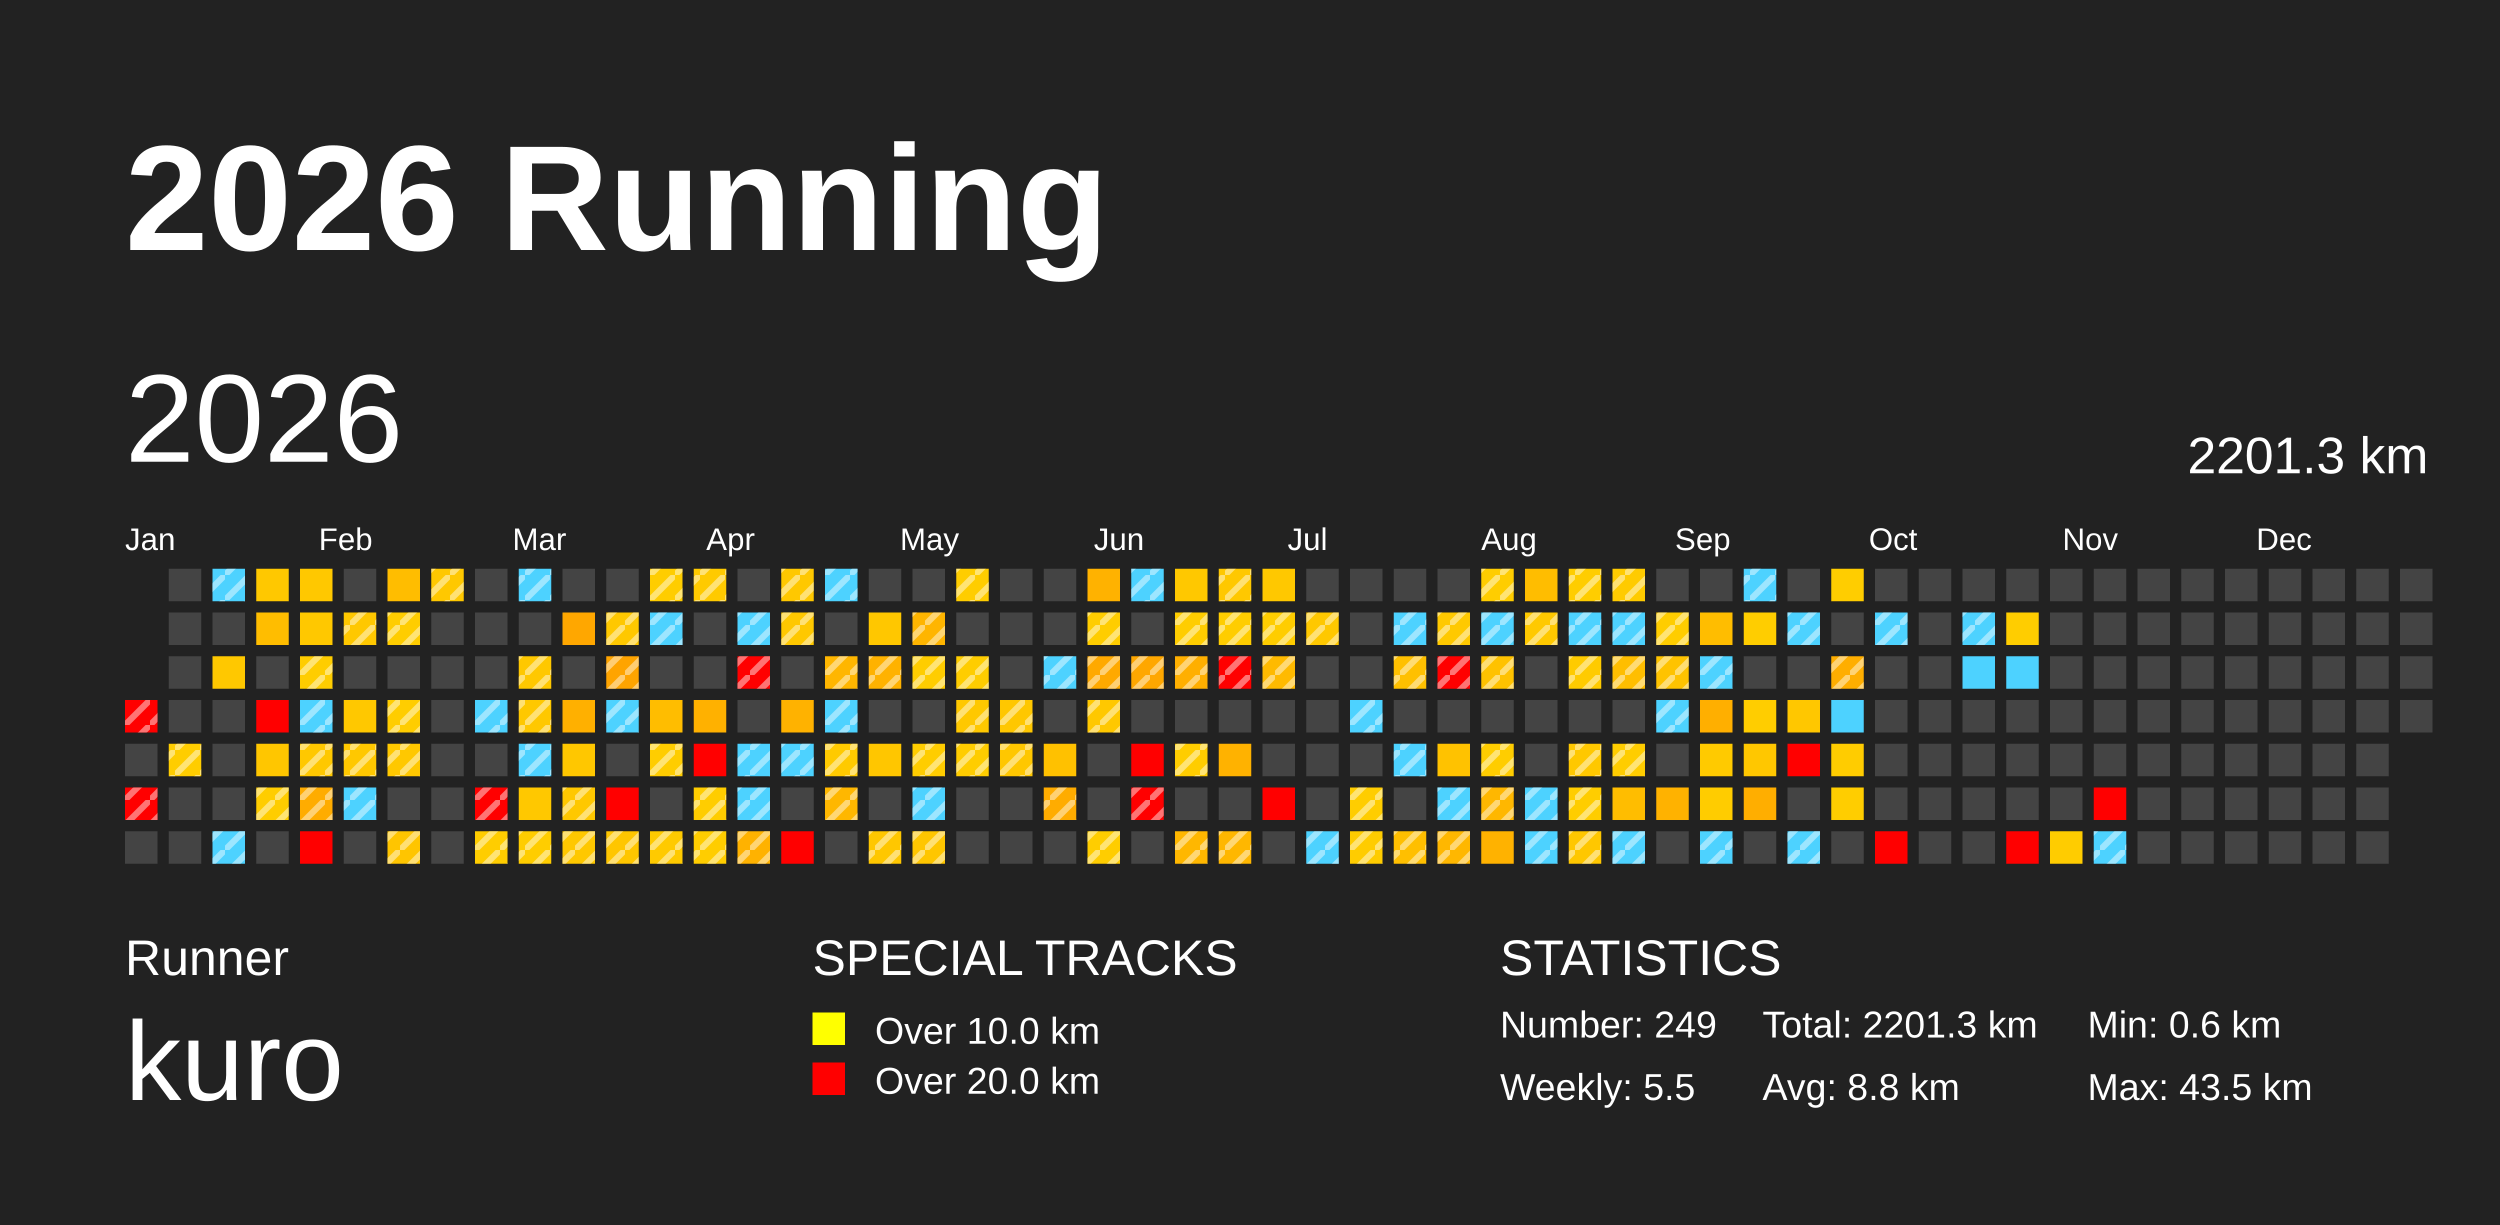
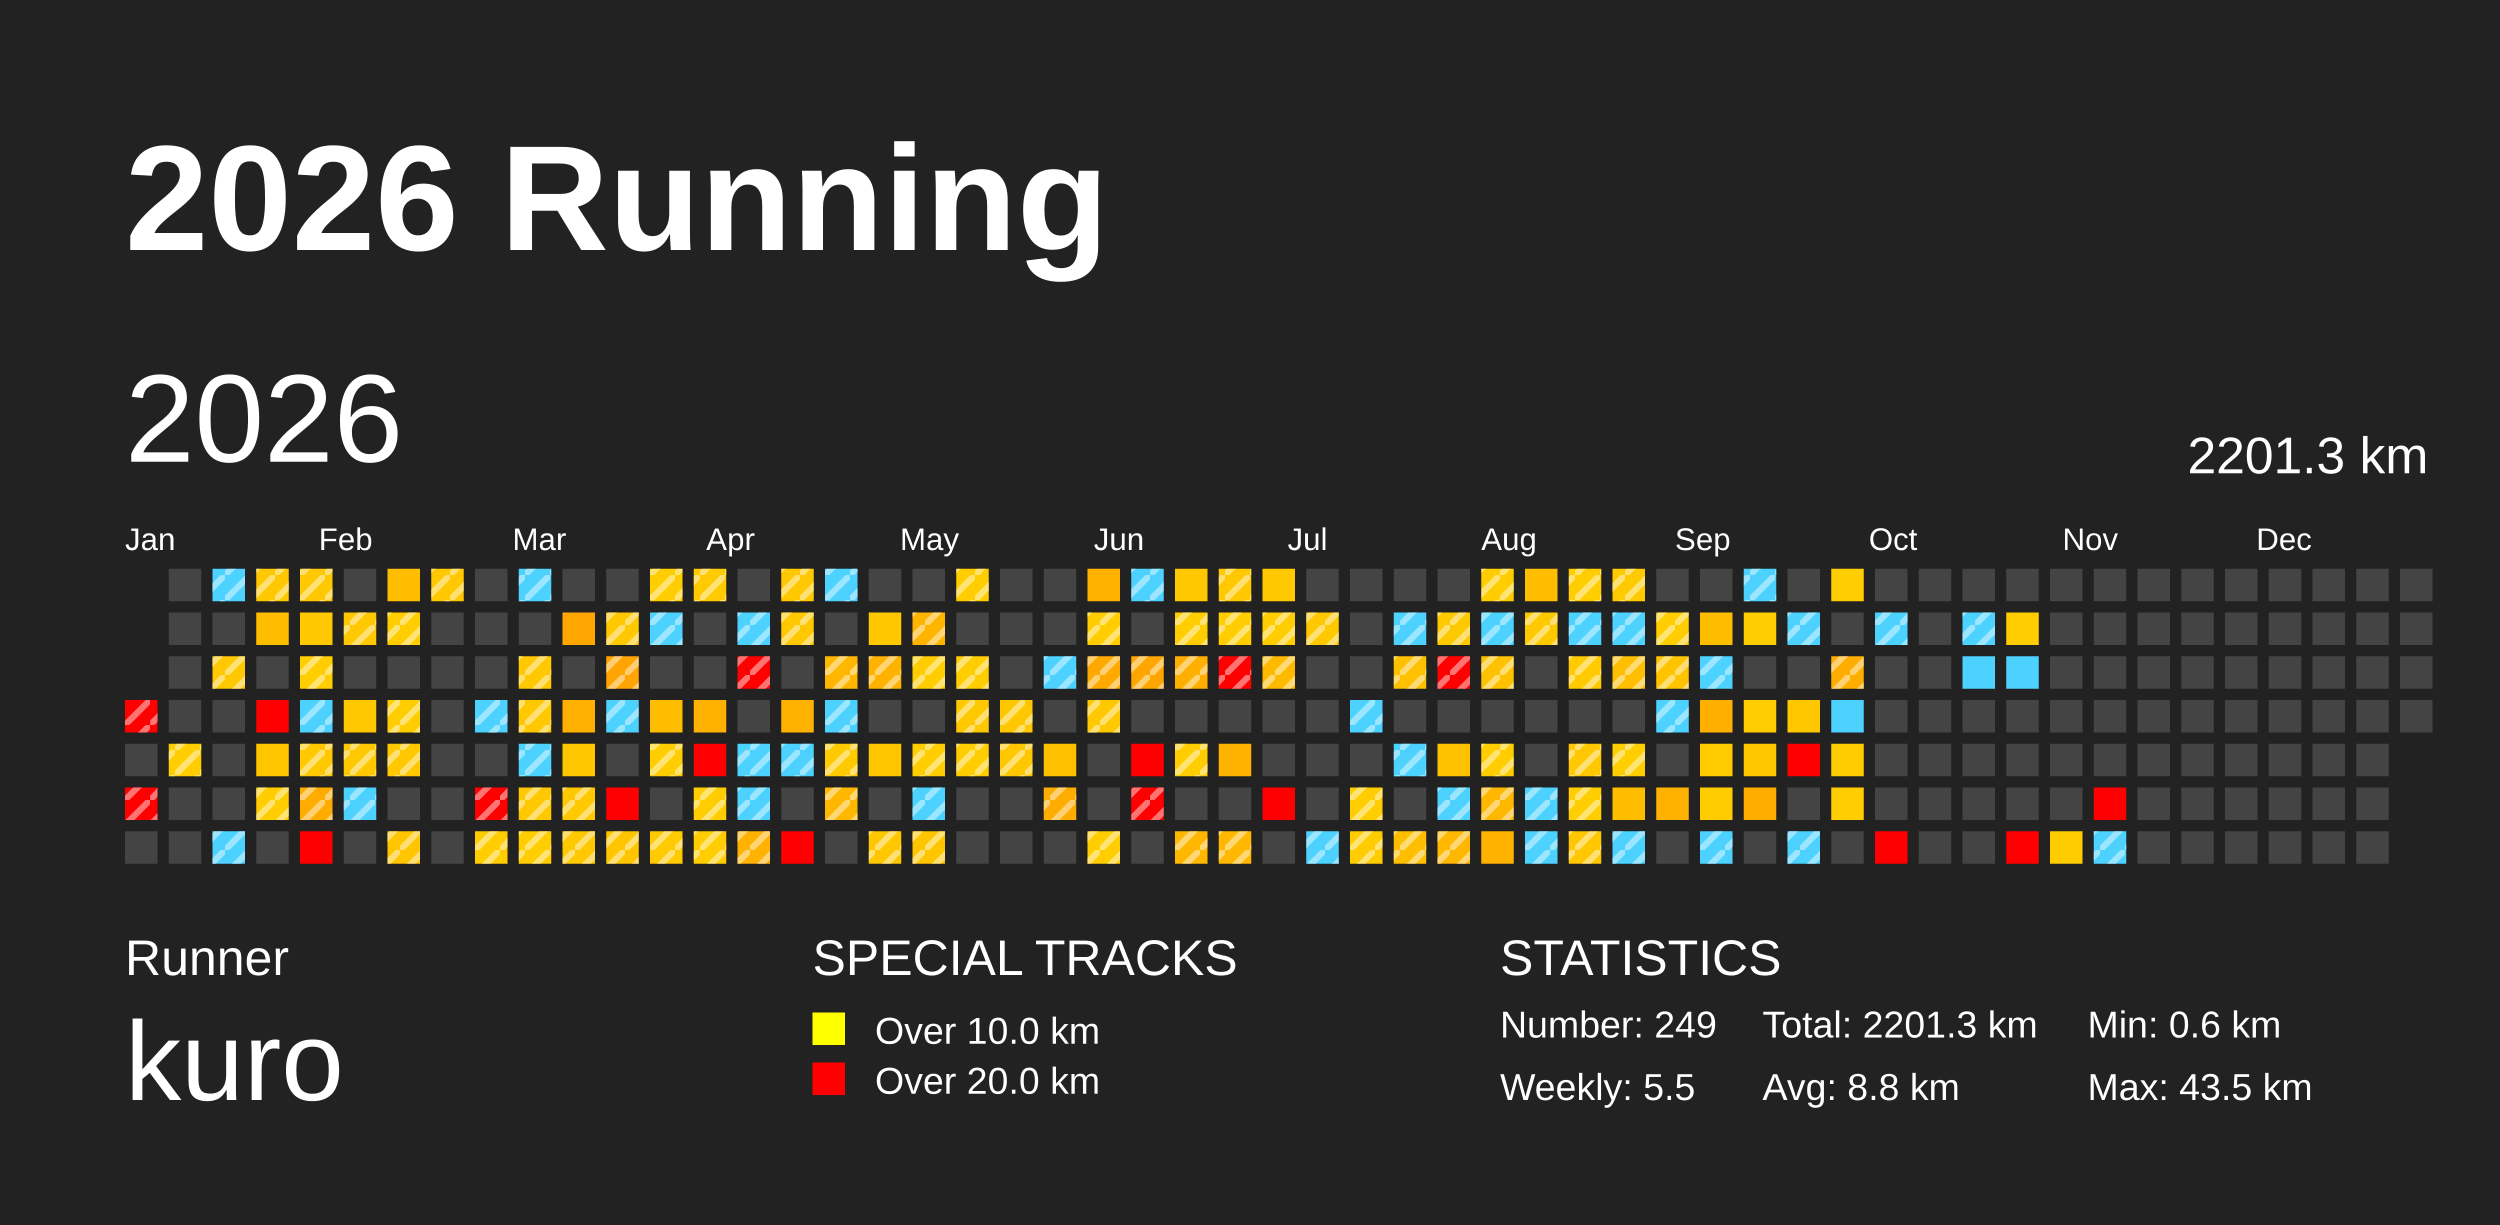
<svg xmlns="http://www.w3.org/2000/svg" baseProfile="full" height="98mm" version="1.1" viewBox="0,0,200,98" width="200mm">
  <defs>
    <pattern height="2" id="indoor-stripe" patternUnits="userSpaceOnUse" width="2">
      <line stroke="white" stroke-opacity="0.45" stroke-width="0.5" x1="0" x2="2" y1="2" y2="0" />
    </pattern>
  </defs>
  <rect fill="#222222" height="98" width="200" x="0" y="0" />
  <text fill="#FFFFFF" style="font-size:12px; font-family:Arial; font-weight:bold;" x="10" y="20">2026 Running</text>
  <text fill="#FFFFFF" style="font-size:4px; font-family:Arial" x="10" y="78">Runner</text>
  <text fill="#FFFFFF" style="font-size:9px; font-family:Arial" x="10" y="88">kuro</text>
  <text fill="#FFFFFF" style="font-size:4px; font-family:Arial" x="65" y="78">SPECIAL TRACKS</text>
  <rect fill="yellow" height="2.6" width="2.6" x="65" y="81" />
  <text fill="#FFFFFF" style="font-size:3px; font-family:Arial" x="70" y="83.5">Over 10.0 km</text>
  <rect fill="red" height="2.6" width="2.6" x="65" y="85" />
  <text fill="#FFFFFF" style="font-size:3px; font-family:Arial" x="70" y="87.5">Over 20.0 km</text>
  <text fill="#FFFFFF" style="font-size:4px; font-family:Arial" x="120" y="78">STATISTICS</text>
  <text fill="#FFFFFF" style="font-size:3px; font-family:Arial" x="120" y="83">Number: 249</text>
  <text fill="#FFFFFF" style="font-size:3px; font-family:Arial" x="120" y="88">Weekly: 5.5</text>
  <text fill="#FFFFFF" style="font-size:3px; font-family:Arial" x="141" y="83">Total: 2201.3 km</text>
  <text fill="#FFFFFF" style="font-size:3px; font-family:Arial" x="141" y="88">Avg: 8.8 km</text>
  <text fill="#FFFFFF" style="font-size:3px; font-family:Arial" x="167" y="83">Min: 0.6 km</text>
  <text fill="#FFFFFF" style="font-size:3px; font-family:Arial" x="167" y="88">Max: 43.5 km</text>
  <text dominant-baseline="hanging" fill="#FFFFFF" style="font-size:10.0px; font-family:Arial;" x="10" y="30">2026</text>
  <text dominant-baseline="hanging" fill="#FFFFFF" style="font-size:4.125px; font-family:Arial;" x="175" y="35">2201.3 km</text>
  <text fill="#FFFFFF" style="font-size:2.5px; font-family:Arial" x="10.0" y="44">Jan</text>
  <text fill="#FFFFFF" style="font-size:2.5px; font-family:Arial" x="25.5" y="44">Feb</text>
  <text fill="#FFFFFF" style="font-size:2.5px; font-family:Arial" x="41.0" y="44">Mar</text>
  <text fill="#FFFFFF" style="font-size:2.5px; font-family:Arial" x="56.5" y="44">Apr</text>
  <text fill="#FFFFFF" style="font-size:2.5px; font-family:Arial" x="72.0" y="44">May</text>
  <text fill="#FFFFFF" style="font-size:2.5px; font-family:Arial" x="87.5" y="44">Jun</text>
  <text fill="#FFFFFF" style="font-size:2.5px; font-family:Arial" x="103.0" y="44">Jul</text>
  <text fill="#FFFFFF" style="font-size:2.5px; font-family:Arial" x="118.5" y="44">Aug</text>
  <text fill="#FFFFFF" style="font-size:2.5px; font-family:Arial" x="134.0" y="44">Sep</text>
  <text fill="#FFFFFF" style="font-size:2.5px; font-family:Arial" x="149.5" y="44">Oct</text>
  <text fill="#FFFFFF" style="font-size:2.5px; font-family:Arial" x="165.0" y="44">Nov</text>
  <text fill="#FFFFFF" style="font-size:2.5px; font-family:Arial" x="180.5" y="44">Dec</text>
  <rect fill="red" height="2.6" width="2.6" x="10.0" y="56.0" />
  <rect fill="url(#indoor-stripe)" height="2.6" style="pointer-events: none;" width="2.6" x="10.0" y="56.0" />
  <rect fill="#444444" height="2.6" width="2.6" x="10.0" y="59.5" />
  <rect fill="red" height="2.6" width="2.6" x="10.0" y="63.0" />
  <rect fill="url(#indoor-stripe)" height="2.6" style="pointer-events: none;" width="2.6" x="10.0" y="63.0" />
  <rect fill="#444444" height="2.6" width="2.6" x="10.0" y="66.5" />
  <rect fill="#444444" height="2.6" width="2.6" x="13.5" y="45.5" />
  <rect fill="#444444" height="2.6" width="2.6" x="13.5" y="49.0" />
  <rect fill="#444444" height="2.6" width="2.6" x="13.5" y="52.5" />
  <rect fill="#444444" height="2.6" width="2.6" x="13.5" y="56.0" />
  <rect fill="#ffcd00" height="2.6" width="2.6" x="13.5" y="59.5" />
  <rect fill="url(#indoor-stripe)" height="2.6" style="pointer-events: none;" width="2.6" x="13.5" y="59.5" />
  <rect fill="#444444" height="2.6" width="2.6" x="13.5" y="63.0" />
  <rect fill="#444444" height="2.6" width="2.6" x="13.5" y="66.5" />
  <rect fill="#4dd2ff" height="2.6" width="2.6" x="17.0" y="45.5" />
  <rect fill="url(#indoor-stripe)" height="2.6" style="pointer-events: none;" width="2.6" x="17.0" y="45.5" />
  <rect fill="#444444" height="2.6" width="2.6" x="17.0" y="49.0" />
  <rect fill="#ffc800" height="2.6" width="2.6" x="17.0" y="52.5" />
+   <rect fill="url(#indoor-stripe)" height="2.6" style="pointer-events: none;" width="2.6" x="17.0" y="52.5" />
  <rect fill="#444444" height="2.6" width="2.6" x="17.0" y="56.0" />
  <rect fill="#444444" height="2.6" width="2.6" x="17.0" y="59.5" />
  <rect fill="#444444" height="2.6" width="2.6" x="17.0" y="63.0" />
  <rect fill="#4dd2ff" height="2.6" width="2.6" x="17.0" y="66.5" />
  <rect fill="url(#indoor-stripe)" height="2.6" style="pointer-events: none;" width="2.6" x="17.0" y="66.5" />
  <rect fill="#ffc800" height="2.6" width="2.6" x="20.5" y="45.5" />
+   <rect fill="url(#indoor-stripe)" height="2.6" style="pointer-events: none;" width="2.6" x="20.5" y="45.5" />
  <rect fill="#ffbd00" height="2.6" width="2.6" x="20.5" y="49.0" />
  <rect fill="#444444" height="2.6" width="2.6" x="20.5" y="52.5" />
  <rect fill="red" height="2.6" width="2.6" x="20.5" y="56.0" />
  <rect fill="#ffc600" height="2.6" width="2.6" x="20.5" y="59.5" />
  <rect fill="#ffcd00" height="2.6" width="2.6" x="20.5" y="63.0" />
  <rect fill="url(#indoor-stripe)" height="2.6" style="pointer-events: none;" width="2.6" x="20.5" y="63.0" />
  <rect fill="#444444" height="2.6" width="2.6" x="20.5" y="66.5" />
  <rect fill="#ffc800" height="2.6" width="2.6" x="24.0" y="45.5" />
+   <rect fill="url(#indoor-stripe)" height="2.6" style="pointer-events: none;" width="2.6" x="24.0" y="45.5" />
  <rect fill="#ffc800" height="2.6" width="2.6" x="24.0" y="49.0" />
  <rect fill="#ffcd00" height="2.6" width="2.6" x="24.0" y="52.5" />
  <rect fill="url(#indoor-stripe)" height="2.6" style="pointer-events: none;" width="2.6" x="24.0" y="52.5" />
  <rect fill="#4dd2ff" height="2.6" width="2.6" x="24.0" y="56.0" />
  <rect fill="url(#indoor-stripe)" height="2.6" style="pointer-events: none;" width="2.6" x="24.0" y="56.0" />
  <rect fill="#ffc800" height="2.6" width="2.6" x="24.0" y="59.5" />
  <rect fill="url(#indoor-stripe)" height="2.6" style="pointer-events: none;" width="2.6" x="24.0" y="59.5" />
  <rect fill="#ffac00" height="2.6" width="2.6" x="24.0" y="63.0" />
  <rect fill="url(#indoor-stripe)" height="2.6" style="pointer-events: none;" width="2.6" x="24.0" y="63.0" />
  <rect fill="red" height="2.6" width="2.6" x="24.0" y="66.5" />
  <rect fill="#444444" height="2.6" width="2.6" x="27.5" y="45.5" />
  <rect fill="#ffc800" height="2.6" width="2.6" x="27.5" y="49.0" />
  <rect fill="url(#indoor-stripe)" height="2.6" style="pointer-events: none;" width="2.6" x="27.5" y="49.0" />
  <rect fill="#444444" height="2.6" width="2.6" x="27.5" y="52.5" />
  <rect fill="#ffc800" height="2.6" width="2.6" x="27.5" y="56.0" />
  <rect fill="#ffc800" height="2.6" width="2.6" x="27.5" y="59.5" />
  <rect fill="url(#indoor-stripe)" height="2.6" style="pointer-events: none;" width="2.6" x="27.5" y="59.5" />
  <rect fill="#4dd2ff" height="2.6" width="2.6" x="27.5" y="63.0" />
  <rect fill="url(#indoor-stripe)" height="2.6" style="pointer-events: none;" width="2.6" x="27.5" y="63.0" />
  <rect fill="#444444" height="2.6" width="2.6" x="27.5" y="66.5" />
  <rect fill="#ffbd00" height="2.6" width="2.6" x="31.0" y="45.5" />
  <rect fill="#ffcd00" height="2.6" width="2.6" x="31.0" y="49.0" />
  <rect fill="url(#indoor-stripe)" height="2.6" style="pointer-events: none;" width="2.6" x="31.0" y="49.0" />
  <rect fill="#444444" height="2.6" width="2.6" x="31.0" y="52.5" />
  <rect fill="#ffcd00" height="2.6" width="2.6" x="31.0" y="56.0" />
  <rect fill="url(#indoor-stripe)" height="2.6" style="pointer-events: none;" width="2.6" x="31.0" y="56.0" />
  <rect fill="#ffc800" height="2.6" width="2.6" x="31.0" y="59.5" />
  <rect fill="url(#indoor-stripe)" height="2.6" style="pointer-events: none;" width="2.6" x="31.0" y="59.5" />
  <rect fill="#444444" height="2.6" width="2.6" x="31.0" y="63.0" />
  <rect fill="#ffc500" height="2.6" width="2.6" x="31.0" y="66.5" />
  <rect fill="url(#indoor-stripe)" height="2.6" style="pointer-events: none;" width="2.6" x="31.0" y="66.5" />
  <rect fill="#ffc800" height="2.6" width="2.6" x="34.5" y="45.5" />
  <rect fill="url(#indoor-stripe)" height="2.6" style="pointer-events: none;" width="2.6" x="34.5" y="45.5" />
  <rect fill="#444444" height="2.6" width="2.6" x="34.5" y="49.0" />
  <rect fill="#444444" height="2.6" width="2.6" x="34.5" y="52.5" />
  <rect fill="#444444" height="2.6" width="2.6" x="34.5" y="56.0" />
  <rect fill="#444444" height="2.6" width="2.6" x="34.5" y="59.5" />
  <rect fill="#444444" height="2.6" width="2.6" x="34.5" y="63.0" />
  <rect fill="#444444" height="2.6" width="2.6" x="34.5" y="66.5" />
  <rect fill="#444444" height="2.6" width="2.6" x="38.0" y="45.5" />
  <rect fill="#444444" height="2.6" width="2.6" x="38.0" y="49.0" />
  <rect fill="#444444" height="2.6" width="2.6" x="38.0" y="52.5" />
  <rect fill="#4dd2ff" height="2.6" width="2.6" x="38.0" y="56.0" />
  <rect fill="url(#indoor-stripe)" height="2.6" style="pointer-events: none;" width="2.6" x="38.0" y="56.0" />
  <rect fill="#444444" height="2.6" width="2.6" x="38.0" y="59.5" />
  <rect fill="red" height="2.6" width="2.6" x="38.0" y="63.0" />
  <rect fill="url(#indoor-stripe)" height="2.6" style="pointer-events: none;" width="2.6" x="38.0" y="63.0" />
  <rect fill="#ffcd00" height="2.6" width="2.6" x="38.0" y="66.5" />
  <rect fill="url(#indoor-stripe)" height="2.6" style="pointer-events: none;" width="2.6" x="38.0" y="66.5" />
  <rect fill="#4dd2ff" height="2.6" width="2.6" x="41.5" y="45.5" />
  <rect fill="url(#indoor-stripe)" height="2.6" style="pointer-events: none;" width="2.6" x="41.5" y="45.5" />
  <rect fill="#444444" height="2.6" width="2.6" x="41.5" y="49.0" />
  <rect fill="#ffc800" height="2.6" width="2.6" x="41.5" y="52.5" />
  <rect fill="url(#indoor-stripe)" height="2.6" style="pointer-events: none;" width="2.6" x="41.5" y="52.5" />
  <rect fill="#ffc800" height="2.6" width="2.6" x="41.5" y="56.0" />
  <rect fill="url(#indoor-stripe)" height="2.6" style="pointer-events: none;" width="2.6" x="41.5" y="56.0" />
  <rect fill="#4dd2ff" height="2.6" width="2.6" x="41.5" y="59.5" />
  <rect fill="url(#indoor-stripe)" height="2.6" style="pointer-events: none;" width="2.6" x="41.5" y="59.5" />
  <rect fill="#ffc800" height="2.6" width="2.6" x="41.5" y="63.0" />
+   <rect fill="url(#indoor-stripe)" height="2.6" style="pointer-events: none;" width="2.6" x="41.5" y="63.0" />
  <rect fill="#ffcd00" height="2.6" width="2.6" x="41.5" y="66.5" />
  <rect fill="url(#indoor-stripe)" height="2.6" style="pointer-events: none;" width="2.6" x="41.5" y="66.5" />
  <rect fill="#444444" height="2.6" width="2.6" x="45.0" y="45.5" />
  <rect fill="#ffa700" height="2.6" width="2.6" x="45.0" y="49.0" />
  <rect fill="#444444" height="2.6" width="2.6" x="45.0" y="52.5" />
  <rect fill="#ffb000" height="2.6" width="2.6" x="45.0" y="56.0" />
  <rect fill="#ffc700" height="2.6" width="2.6" x="45.0" y="59.5" />
  <rect fill="#ffc800" height="2.6" width="2.6" x="45.0" y="63.0" />
  <rect fill="url(#indoor-stripe)" height="2.6" style="pointer-events: none;" width="2.6" x="45.0" y="63.0" />
  <rect fill="#ffc800" height="2.6" width="2.6" x="45.0" y="66.5" />
  <rect fill="url(#indoor-stripe)" height="2.6" style="pointer-events: none;" width="2.6" x="45.0" y="66.5" />
  <rect fill="#444444" height="2.6" width="2.6" x="48.5" y="45.5" />
  <rect fill="#ffc800" height="2.6" width="2.6" x="48.5" y="49.0" />
  <rect fill="url(#indoor-stripe)" height="2.6" style="pointer-events: none;" width="2.6" x="48.5" y="49.0" />
  <rect fill="#ffa400" height="2.6" width="2.6" x="48.5" y="52.5" />
  <rect fill="url(#indoor-stripe)" height="2.6" style="pointer-events: none;" width="2.6" x="48.5" y="52.5" />
  <rect fill="#4dd2ff" height="2.6" width="2.6" x="48.5" y="56.0" />
  <rect fill="url(#indoor-stripe)" height="2.6" style="pointer-events: none;" width="2.6" x="48.5" y="56.0" />
  <rect fill="#444444" height="2.6" width="2.6" x="48.5" y="59.5" />
  <rect fill="red" height="2.6" width="2.6" x="48.5" y="63.0" />
  <rect fill="#ffc600" height="2.6" width="2.6" x="48.5" y="66.5" />
  <rect fill="url(#indoor-stripe)" height="2.6" style="pointer-events: none;" width="2.6" x="48.5" y="66.5" />
  <rect fill="#ffcd00" height="2.6" width="2.6" x="52.0" y="45.5" />
  <rect fill="url(#indoor-stripe)" height="2.6" style="pointer-events: none;" width="2.6" x="52.0" y="45.5" />
  <rect fill="#4dd2ff" height="2.6" width="2.6" x="52.0" y="49.0" />
  <rect fill="url(#indoor-stripe)" height="2.6" style="pointer-events: none;" width="2.6" x="52.0" y="49.0" />
  <rect fill="#444444" height="2.6" width="2.6" x="52.0" y="52.5" />
  <rect fill="#ffbd00" height="2.6" width="2.6" x="52.0" y="56.0" />
  <rect fill="#ffcd00" height="2.6" width="2.6" x="52.0" y="59.5" />
  <rect fill="url(#indoor-stripe)" height="2.6" style="pointer-events: none;" width="2.6" x="52.0" y="59.5" />
  <rect fill="#444444" height="2.6" width="2.6" x="52.0" y="63.0" />
  <rect fill="#ffca00" height="2.6" width="2.6" x="52.0" y="66.5" />
  <rect fill="url(#indoor-stripe)" height="2.6" style="pointer-events: none;" width="2.6" x="52.0" y="66.5" />
  <rect fill="#ffca00" height="2.6" width="2.6" x="55.5" y="45.5" />
  <rect fill="url(#indoor-stripe)" height="2.6" style="pointer-events: none;" width="2.6" x="55.5" y="45.5" />
  <rect fill="#444444" height="2.6" width="2.6" x="55.5" y="49.0" />
  <rect fill="#444444" height="2.6" width="2.6" x="55.5" y="52.5" />
  <rect fill="#ffb100" height="2.6" width="2.6" x="55.5" y="56.0" />
  <rect fill="red" height="2.6" width="2.6" x="55.5" y="59.5" />
  <rect fill="#ffcd00" height="2.6" width="2.6" x="55.5" y="63.0" />
  <rect fill="url(#indoor-stripe)" height="2.6" style="pointer-events: none;" width="2.6" x="55.5" y="63.0" />
  <rect fill="#ffcd00" height="2.6" width="2.6" x="55.5" y="66.5" />
  <rect fill="url(#indoor-stripe)" height="2.6" style="pointer-events: none;" width="2.6" x="55.5" y="66.5" />
  <rect fill="#444444" height="2.6" width="2.6" x="59.0" y="45.5" />
  <rect fill="#4dd2ff" height="2.6" width="2.6" x="59.0" y="49.0" />
  <rect fill="url(#indoor-stripe)" height="2.6" style="pointer-events: none;" width="2.6" x="59.0" y="49.0" />
  <rect fill="red" height="2.6" width="2.6" x="59.0" y="52.5" />
  <rect fill="url(#indoor-stripe)" height="2.6" style="pointer-events: none;" width="2.6" x="59.0" y="52.5" />
  <rect fill="#444444" height="2.6" width="2.6" x="59.0" y="56.0" />
  <rect fill="#4dd2ff" height="2.6" width="2.6" x="59.0" y="59.5" />
  <rect fill="url(#indoor-stripe)" height="2.6" style="pointer-events: none;" width="2.6" x="59.0" y="59.5" />
  <rect fill="#4dd2ff" height="2.6" width="2.6" x="59.0" y="63.0" />
  <rect fill="url(#indoor-stripe)" height="2.6" style="pointer-events: none;" width="2.6" x="59.0" y="63.0" />
  <rect fill="#ffb200" height="2.6" width="2.6" x="59.0" y="66.5" />
  <rect fill="url(#indoor-stripe)" height="2.6" style="pointer-events: none;" width="2.6" x="59.0" y="66.5" />
  <rect fill="#ffc800" height="2.6" width="2.6" x="62.5" y="45.5" />
  <rect fill="url(#indoor-stripe)" height="2.6" style="pointer-events: none;" width="2.6" x="62.5" y="45.5" />
  <rect fill="#ffc800" height="2.6" width="2.6" x="62.5" y="49.0" />
  <rect fill="url(#indoor-stripe)" height="2.6" style="pointer-events: none;" width="2.6" x="62.5" y="49.0" />
  <rect fill="#444444" height="2.6" width="2.6" x="62.5" y="52.5" />
  <rect fill="#ffb200" height="2.6" width="2.6" x="62.5" y="56.0" />
  <rect fill="#4dd2ff" height="2.6" width="2.6" x="62.5" y="59.5" />
  <rect fill="url(#indoor-stripe)" height="2.6" style="pointer-events: none;" width="2.6" x="62.5" y="59.5" />
  <rect fill="#444444" height="2.6" width="2.6" x="62.5" y="63.0" />
  <rect fill="red" height="2.6" width="2.6" x="62.5" y="66.5" />
  <rect fill="#4dd2ff" height="2.6" width="2.6" x="66.0" y="45.5" />
  <rect fill="url(#indoor-stripe)" height="2.6" style="pointer-events: none;" width="2.6" x="66.0" y="45.5" />
  <rect fill="#444444" height="2.6" width="2.6" x="66.0" y="49.0" />
  <rect fill="#ffb600" height="2.6" width="2.6" x="66.0" y="52.5" />
  <rect fill="url(#indoor-stripe)" height="2.6" style="pointer-events: none;" width="2.6" x="66.0" y="52.5" />
  <rect fill="#4dd2ff" height="2.6" width="2.6" x="66.0" y="56.0" />
  <rect fill="url(#indoor-stripe)" height="2.6" style="pointer-events: none;" width="2.6" x="66.0" y="56.0" />
  <rect fill="#ffca00" height="2.6" width="2.6" x="66.0" y="59.5" />
  <rect fill="url(#indoor-stripe)" height="2.6" style="pointer-events: none;" width="2.6" x="66.0" y="59.5" />
  <rect fill="#ffb700" height="2.6" width="2.6" x="66.0" y="63.0" />
  <rect fill="url(#indoor-stripe)" height="2.6" style="pointer-events: none;" width="2.6" x="66.0" y="63.0" />
  <rect fill="#444444" height="2.6" width="2.6" x="66.0" y="66.5" />
  <rect fill="#444444" height="2.6" width="2.6" x="69.5" y="45.5" />
  <rect fill="#ffc700" height="2.6" width="2.6" x="69.5" y="49.0" />
  <rect fill="#ffb200" height="2.6" width="2.6" x="69.5" y="52.5" />
  <rect fill="url(#indoor-stripe)" height="2.6" style="pointer-events: none;" width="2.6" x="69.5" y="52.5" />
  <rect fill="#444444" height="2.6" width="2.6" x="69.5" y="56.0" />
  <rect fill="#ffc600" height="2.6" width="2.6" x="69.5" y="59.5" />
  <rect fill="#444444" height="2.6" width="2.6" x="69.5" y="63.0" />
  <rect fill="#ffc700" height="2.6" width="2.6" x="69.5" y="66.5" />
  <rect fill="url(#indoor-stripe)" height="2.6" style="pointer-events: none;" width="2.6" x="69.5" y="66.5" />
  <rect fill="#444444" height="2.6" width="2.6" x="73.0" y="45.5" />
  <rect fill="#ffb500" height="2.6" width="2.6" x="73.0" y="49.0" />
  <rect fill="url(#indoor-stripe)" height="2.6" style="pointer-events: none;" width="2.6" x="73.0" y="49.0" />
  <rect fill="#ffcd00" height="2.6" width="2.6" x="73.0" y="52.5" />
  <rect fill="url(#indoor-stripe)" height="2.6" style="pointer-events: none;" width="2.6" x="73.0" y="52.5" />
  <rect fill="#444444" height="2.6" width="2.6" x="73.0" y="56.0" />
  <rect fill="#ffcd00" height="2.6" width="2.6" x="73.0" y="59.5" />
  <rect fill="url(#indoor-stripe)" height="2.6" style="pointer-events: none;" width="2.6" x="73.0" y="59.5" />
  <rect fill="#4dd2ff" height="2.6" width="2.6" x="73.0" y="63.0" />
  <rect fill="url(#indoor-stripe)" height="2.6" style="pointer-events: none;" width="2.6" x="73.0" y="63.0" />
  <rect fill="#ffc600" height="2.6" width="2.6" x="73.0" y="66.5" />
  <rect fill="url(#indoor-stripe)" height="2.6" style="pointer-events: none;" width="2.6" x="73.0" y="66.5" />
  <rect fill="#ffcd00" height="2.6" width="2.6" x="76.5" y="45.5" />
  <rect fill="url(#indoor-stripe)" height="2.6" style="pointer-events: none;" width="2.6" x="76.5" y="45.5" />
  <rect fill="#444444" height="2.6" width="2.6" x="76.5" y="49.0" />
  <rect fill="#ffcd00" height="2.6" width="2.6" x="76.5" y="52.5" />
  <rect fill="url(#indoor-stripe)" height="2.6" style="pointer-events: none;" width="2.6" x="76.5" y="52.5" />
  <rect fill="#ffc800" height="2.6" width="2.6" x="76.5" y="56.0" />
  <rect fill="url(#indoor-stripe)" height="2.6" style="pointer-events: none;" width="2.6" x="76.5" y="56.0" />
  <rect fill="#ffcd00" height="2.6" width="2.6" x="76.5" y="59.5" />
  <rect fill="url(#indoor-stripe)" height="2.6" style="pointer-events: none;" width="2.6" x="76.5" y="59.5" />
  <rect fill="#444444" height="2.6" width="2.6" x="76.5" y="63.0" />
  <rect fill="#444444" height="2.6" width="2.6" x="76.5" y="66.5" />
  <rect fill="#444444" height="2.6" width="2.6" x="80.0" y="45.5" />
  <rect fill="#444444" height="2.6" width="2.6" x="80.0" y="49.0" />
  <rect fill="#444444" height="2.6" width="2.6" x="80.0" y="52.5" />
  <rect fill="#ffc700" height="2.6" width="2.6" x="80.0" y="56.0" />
  <rect fill="url(#indoor-stripe)" height="2.6" style="pointer-events: none;" width="2.6" x="80.0" y="56.0" />
  <rect fill="#ffc700" height="2.6" width="2.6" x="80.0" y="59.5" />
  <rect fill="url(#indoor-stripe)" height="2.6" style="pointer-events: none;" width="2.6" x="80.0" y="59.5" />
  <rect fill="#444444" height="2.6" width="2.6" x="80.0" y="63.0" />
  <rect fill="#444444" height="2.6" width="2.6" x="80.0" y="66.5" />
  <rect fill="#444444" height="2.6" width="2.6" x="83.5" y="45.5" />
  <rect fill="#444444" height="2.6" width="2.6" x="83.5" y="49.0" />
  <rect fill="#4dd2ff" height="2.6" width="2.6" x="83.5" y="52.5" />
  <rect fill="url(#indoor-stripe)" height="2.6" style="pointer-events: none;" width="2.6" x="83.5" y="52.5" />
  <rect fill="#444444" height="2.6" width="2.6" x="83.5" y="56.0" />
  <rect fill="#ffc100" height="2.6" width="2.6" x="83.5" y="59.5" />
  <rect fill="#ffac00" height="2.6" width="2.6" x="83.5" y="63.0" />
  <rect fill="url(#indoor-stripe)" height="2.6" style="pointer-events: none;" width="2.6" x="83.5" y="63.0" />
  <rect fill="#444444" height="2.6" width="2.6" x="83.5" y="66.5" />
  <rect fill="#ffb200" height="2.6" width="2.6" x="87.0" y="45.5" />
  <rect fill="#ffcd00" height="2.6" width="2.6" x="87.0" y="49.0" />
  <rect fill="url(#indoor-stripe)" height="2.6" style="pointer-events: none;" width="2.6" x="87.0" y="49.0" />
  <rect fill="#ffa900" height="2.6" width="2.6" x="87.0" y="52.5" />
  <rect fill="url(#indoor-stripe)" height="2.6" style="pointer-events: none;" width="2.6" x="87.0" y="52.5" />
  <rect fill="#ffc800" height="2.6" width="2.6" x="87.0" y="56.0" />
  <rect fill="url(#indoor-stripe)" height="2.6" style="pointer-events: none;" width="2.6" x="87.0" y="56.0" />
  <rect fill="#444444" height="2.6" width="2.6" x="87.0" y="59.5" />
  <rect fill="#444444" height="2.6" width="2.6" x="87.0" y="63.0" />
  <rect fill="#ffcd00" height="2.6" width="2.6" x="87.0" y="66.5" />
  <rect fill="url(#indoor-stripe)" height="2.6" style="pointer-events: none;" width="2.6" x="87.0" y="66.5" />
  <rect fill="#4dd2ff" height="2.6" width="2.6" x="90.5" y="45.5" />
  <rect fill="url(#indoor-stripe)" height="2.6" style="pointer-events: none;" width="2.6" x="90.5" y="45.5" />
  <rect fill="#444444" height="2.6" width="2.6" x="90.5" y="49.0" />
  <rect fill="#ffa700" height="2.6" width="2.6" x="90.5" y="52.5" />
  <rect fill="url(#indoor-stripe)" height="2.6" style="pointer-events: none;" width="2.6" x="90.5" y="52.5" />
  <rect fill="#444444" height="2.6" width="2.6" x="90.5" y="56.0" />
  <rect fill="red" height="2.6" width="2.6" x="90.5" y="59.5" />
  <rect fill="red" height="2.6" width="2.6" x="90.5" y="63.0" />
  <rect fill="url(#indoor-stripe)" height="2.6" style="pointer-events: none;" width="2.6" x="90.5" y="63.0" />
  <rect fill="#444444" height="2.6" width="2.6" x="90.5" y="66.5" />
  <rect fill="#ffc800" height="2.6" width="2.6" x="94.0" y="45.5" />
  <rect fill="#ffcd00" height="2.6" width="2.6" x="94.0" y="49.0" />
  <rect fill="url(#indoor-stripe)" height="2.6" style="pointer-events: none;" width="2.6" x="94.0" y="49.0" />
  <rect fill="#ffaf00" height="2.6" width="2.6" x="94.0" y="52.5" />
  <rect fill="url(#indoor-stripe)" height="2.6" style="pointer-events: none;" width="2.6" x="94.0" y="52.5" />
  <rect fill="#444444" height="2.6" width="2.6" x="94.0" y="56.0" />
  <rect fill="#ffcd00" height="2.6" width="2.6" x="94.0" y="59.5" />
  <rect fill="url(#indoor-stripe)" height="2.6" style="pointer-events: none;" width="2.6" x="94.0" y="59.5" />
  <rect fill="#444444" height="2.6" width="2.6" x="94.0" y="63.0" />
  <rect fill="#ffb700" height="2.6" width="2.6" x="94.0" y="66.5" />
  <rect fill="url(#indoor-stripe)" height="2.6" style="pointer-events: none;" width="2.6" x="94.0" y="66.5" />
  <rect fill="#ffc800" height="2.6" width="2.6" x="97.5" y="45.5" />
  <rect fill="url(#indoor-stripe)" height="2.6" style="pointer-events: none;" width="2.6" x="97.5" y="45.5" />
  <rect fill="#ffcd00" height="2.6" width="2.6" x="97.5" y="49.0" />
  <rect fill="url(#indoor-stripe)" height="2.6" style="pointer-events: none;" width="2.6" x="97.5" y="49.0" />
  <rect fill="red" height="2.6" width="2.6" x="97.5" y="52.5" />
  <rect fill="url(#indoor-stripe)" height="2.6" style="pointer-events: none;" width="2.6" x="97.5" y="52.5" />
  <rect fill="#444444" height="2.6" width="2.6" x="97.5" y="56.0" />
  <rect fill="#ffb200" height="2.6" width="2.6" x="97.5" y="59.5" />
  <rect fill="#444444" height="2.6" width="2.6" x="97.5" y="63.0" />
  <rect fill="#ffb700" height="2.6" width="2.6" x="97.5" y="66.5" />
  <rect fill="url(#indoor-stripe)" height="2.6" style="pointer-events: none;" width="2.6" x="97.5" y="66.5" />
  <rect fill="#ffc800" height="2.6" width="2.6" x="101.0" y="45.5" />
  <rect fill="#ffcd00" height="2.6" width="2.6" x="101.0" y="49.0" />
  <rect fill="url(#indoor-stripe)" height="2.6" style="pointer-events: none;" width="2.6" x="101.0" y="49.0" />
  <rect fill="#ffba00" height="2.6" width="2.6" x="101.0" y="52.5" />
  <rect fill="url(#indoor-stripe)" height="2.6" style="pointer-events: none;" width="2.6" x="101.0" y="52.5" />
  <rect fill="#444444" height="2.6" width="2.6" x="101.0" y="56.0" />
  <rect fill="#444444" height="2.6" width="2.6" x="101.0" y="59.5" />
  <rect fill="red" height="2.6" width="2.6" x="101.0" y="63.0" />
  <rect fill="#444444" height="2.6" width="2.6" x="101.0" y="66.5" />
  <rect fill="#444444" height="2.6" width="2.6" x="104.5" y="45.5" />
  <rect fill="#ffc800" height="2.6" width="2.6" x="104.5" y="49.0" />
  <rect fill="url(#indoor-stripe)" height="2.6" style="pointer-events: none;" width="2.6" x="104.5" y="49.0" />
  <rect fill="#444444" height="2.6" width="2.6" x="104.5" y="52.5" />
  <rect fill="#444444" height="2.6" width="2.6" x="104.5" y="56.0" />
  <rect fill="#444444" height="2.6" width="2.6" x="104.5" y="59.5" />
  <rect fill="#444444" height="2.6" width="2.6" x="104.5" y="63.0" />
  <rect fill="#4dd2ff" height="2.6" width="2.6" x="104.5" y="66.5" />
  <rect fill="url(#indoor-stripe)" height="2.6" style="pointer-events: none;" width="2.6" x="104.5" y="66.5" />
  <rect fill="#444444" height="2.6" width="2.6" x="108.0" y="45.5" />
  <rect fill="#444444" height="2.6" width="2.6" x="108.0" y="49.0" />
  <rect fill="#444444" height="2.6" width="2.6" x="108.0" y="52.5" />
  <rect fill="#4dd2ff" height="2.6" width="2.6" x="108.0" y="56.0" />
  <rect fill="url(#indoor-stripe)" height="2.6" style="pointer-events: none;" width="2.6" x="108.0" y="56.0" />
  <rect fill="#444444" height="2.6" width="2.6" x="108.0" y="59.5" />
  <rect fill="#ffcd00" height="2.6" width="2.6" x="108.0" y="63.0" />
  <rect fill="url(#indoor-stripe)" height="2.6" style="pointer-events: none;" width="2.6" x="108.0" y="63.0" />
  <rect fill="#ffcc00" height="2.6" width="2.6" x="108.0" y="66.5" />
  <rect fill="url(#indoor-stripe)" height="2.6" style="pointer-events: none;" width="2.6" x="108.0" y="66.5" />
  <rect fill="#444444" height="2.6" width="2.6" x="111.5" y="45.5" />
  <rect fill="#4dd2ff" height="2.6" width="2.6" x="111.5" y="49.0" />
  <rect fill="url(#indoor-stripe)" height="2.6" style="pointer-events: none;" width="2.6" x="111.5" y="49.0" />
  <rect fill="#ffc000" height="2.6" width="2.6" x="111.5" y="52.5" />
  <rect fill="url(#indoor-stripe)" height="2.6" style="pointer-events: none;" width="2.6" x="111.5" y="52.5" />
  <rect fill="#444444" height="2.6" width="2.6" x="111.5" y="56.0" />
  <rect fill="#4dd2ff" height="2.6" width="2.6" x="111.5" y="59.5" />
  <rect fill="url(#indoor-stripe)" height="2.6" style="pointer-events: none;" width="2.6" x="111.5" y="59.5" />
  <rect fill="#444444" height="2.6" width="2.6" x="111.5" y="63.0" />
  <rect fill="#ffbf00" height="2.6" width="2.6" x="111.5" y="66.5" />
  <rect fill="url(#indoor-stripe)" height="2.6" style="pointer-events: none;" width="2.6" x="111.5" y="66.5" />
  <rect fill="#444444" height="2.6" width="2.6" x="115.0" y="45.5" />
  <rect fill="#ffc900" height="2.6" width="2.6" x="115.0" y="49.0" />
  <rect fill="url(#indoor-stripe)" height="2.6" style="pointer-events: none;" width="2.6" x="115.0" y="49.0" />
  <rect fill="red" height="2.6" width="2.6" x="115.0" y="52.5" />
  <rect fill="url(#indoor-stripe)" height="2.6" style="pointer-events: none;" width="2.6" x="115.0" y="52.5" />
  <rect fill="#444444" height="2.6" width="2.6" x="115.0" y="56.0" />
  <rect fill="#ffc200" height="2.6" width="2.6" x="115.0" y="59.5" />
  <rect fill="#4dd2ff" height="2.6" width="2.6" x="115.0" y="63.0" />
  <rect fill="url(#indoor-stripe)" height="2.6" style="pointer-events: none;" width="2.6" x="115.0" y="63.0" />
  <rect fill="#ffb700" height="2.6" width="2.6" x="115.0" y="66.5" />
  <rect fill="url(#indoor-stripe)" height="2.6" style="pointer-events: none;" width="2.6" x="115.0" y="66.5" />
  <rect fill="#ffcd00" height="2.6" width="2.6" x="118.5" y="45.5" />
  <rect fill="url(#indoor-stripe)" height="2.6" style="pointer-events: none;" width="2.6" x="118.5" y="45.5" />
  <rect fill="#4dd2ff" height="2.6" width="2.6" x="118.5" y="49.0" />
  <rect fill="url(#indoor-stripe)" height="2.6" style="pointer-events: none;" width="2.6" x="118.5" y="49.0" />
  <rect fill="#ffc200" height="2.6" width="2.6" x="118.5" y="52.5" />
  <rect fill="url(#indoor-stripe)" height="2.6" style="pointer-events: none;" width="2.6" x="118.5" y="52.5" />
  <rect fill="#444444" height="2.6" width="2.6" x="118.5" y="56.0" />
  <rect fill="#ffcd00" height="2.6" width="2.6" x="118.5" y="59.5" />
  <rect fill="url(#indoor-stripe)" height="2.6" style="pointer-events: none;" width="2.6" x="118.5" y="59.5" />
  <rect fill="#ffb700" height="2.6" width="2.6" x="118.5" y="63.0" />
  <rect fill="url(#indoor-stripe)" height="2.6" style="pointer-events: none;" width="2.6" x="118.5" y="63.0" />
  <rect fill="#ffb200" height="2.6" width="2.6" x="118.5" y="66.5" />
  <rect fill="#ffbd00" height="2.6" width="2.6" x="122.0" y="45.5" />
  <rect fill="#ffc900" height="2.6" width="2.6" x="122.0" y="49.0" />
  <rect fill="url(#indoor-stripe)" height="2.6" style="pointer-events: none;" width="2.6" x="122.0" y="49.0" />
  <rect fill="#444444" height="2.6" width="2.6" x="122.0" y="52.5" />
  <rect fill="#444444" height="2.6" width="2.6" x="122.0" y="56.0" />
  <rect fill="#444444" height="2.6" width="2.6" x="122.0" y="59.5" />
  <rect fill="#4dd2ff" height="2.6" width="2.6" x="122.0" y="63.0" />
  <rect fill="url(#indoor-stripe)" height="2.6" style="pointer-events: none;" width="2.6" x="122.0" y="63.0" />
  <rect fill="#4dd2ff" height="2.6" width="2.6" x="122.0" y="66.5" />
  <rect fill="url(#indoor-stripe)" height="2.6" style="pointer-events: none;" width="2.6" x="122.0" y="66.5" />
  <rect fill="#ffcd00" height="2.6" width="2.6" x="125.5" y="45.5" />
  <rect fill="url(#indoor-stripe)" height="2.6" style="pointer-events: none;" width="2.6" x="125.5" y="45.5" />
  <rect fill="#4dd2ff" height="2.6" width="2.6" x="125.5" y="49.0" />
  <rect fill="url(#indoor-stripe)" height="2.6" style="pointer-events: none;" width="2.6" x="125.5" y="49.0" />
  <rect fill="#ffcb00" height="2.6" width="2.6" x="125.5" y="52.5" />
  <rect fill="url(#indoor-stripe)" height="2.6" style="pointer-events: none;" width="2.6" x="125.5" y="52.5" />
  <rect fill="#444444" height="2.6" width="2.6" x="125.5" y="56.0" />
  <rect fill="#ffc800" height="2.6" width="2.6" x="125.5" y="59.5" />
  <rect fill="url(#indoor-stripe)" height="2.6" style="pointer-events: none;" width="2.6" x="125.5" y="59.5" />
  <rect fill="#ffcd00" height="2.6" width="2.6" x="125.5" y="63.0" />
  <rect fill="url(#indoor-stripe)" height="2.6" style="pointer-events: none;" width="2.6" x="125.5" y="63.0" />
  <rect fill="#ffc700" height="2.6" width="2.6" x="125.5" y="66.5" />
  <rect fill="url(#indoor-stripe)" height="2.6" style="pointer-events: none;" width="2.6" x="125.5" y="66.5" />
  <rect fill="#ffcb00" height="2.6" width="2.6" x="129.0" y="45.5" />
  <rect fill="url(#indoor-stripe)" height="2.6" style="pointer-events: none;" width="2.6" x="129.0" y="45.5" />
  <rect fill="#4dd2ff" height="2.6" width="2.6" x="129.0" y="49.0" />
  <rect fill="url(#indoor-stripe)" height="2.6" style="pointer-events: none;" width="2.6" x="129.0" y="49.0" />
  <rect fill="#ffbe00" height="2.6" width="2.6" x="129.0" y="52.5" />
  <rect fill="url(#indoor-stripe)" height="2.6" style="pointer-events: none;" width="2.6" x="129.0" y="52.5" />
  <rect fill="#444444" height="2.6" width="2.6" x="129.0" y="56.0" />
  <rect fill="#ffcd00" height="2.6" width="2.6" x="129.0" y="59.5" />
  <rect fill="url(#indoor-stripe)" height="2.6" style="pointer-events: none;" width="2.6" x="129.0" y="59.5" />
  <rect fill="#ffbd00" height="2.6" width="2.6" x="129.0" y="63.0" />
  <rect fill="#4dd2ff" height="2.6" width="2.6" x="129.0" y="66.5" />
  <rect fill="url(#indoor-stripe)" height="2.6" style="pointer-events: none;" width="2.6" x="129.0" y="66.5" />
  <rect fill="#444444" height="2.6" width="2.6" x="132.5" y="45.5" />
  <rect fill="#ffcd00" height="2.6" width="2.6" x="132.5" y="49.0" />
  <rect fill="url(#indoor-stripe)" height="2.6" style="pointer-events: none;" width="2.6" x="132.5" y="49.0" />
  <rect fill="#ffc300" height="2.6" width="2.6" x="132.5" y="52.5" />
  <rect fill="url(#indoor-stripe)" height="2.6" style="pointer-events: none;" width="2.6" x="132.5" y="52.5" />
  <rect fill="#4dd2ff" height="2.6" width="2.6" x="132.5" y="56.0" />
  <rect fill="url(#indoor-stripe)" height="2.6" style="pointer-events: none;" width="2.6" x="132.5" y="56.0" />
  <rect fill="#444444" height="2.6" width="2.6" x="132.5" y="59.5" />
  <rect fill="#ffb200" height="2.6" width="2.6" x="132.5" y="63.0" />
  <rect fill="#444444" height="2.6" width="2.6" x="132.5" y="66.5" />
  <rect fill="#444444" height="2.6" width="2.6" x="136.0" y="45.5" />
  <rect fill="#ffbd00" height="2.6" width="2.6" x="136.0" y="49.0" />
  <rect fill="#4dd2ff" height="2.6" width="2.6" x="136.0" y="52.5" />
  <rect fill="url(#indoor-stripe)" height="2.6" style="pointer-events: none;" width="2.6" x="136.0" y="52.5" />
  <rect fill="#ffaf00" height="2.6" width="2.6" x="136.0" y="56.0" />
  <rect fill="#ffca00" height="2.6" width="2.6" x="136.0" y="59.5" />
  <rect fill="#ffcc00" height="2.6" width="2.6" x="136.0" y="63.0" />
  <rect fill="#4dd2ff" height="2.6" width="2.6" x="136.0" y="66.5" />
  <rect fill="url(#indoor-stripe)" height="2.6" style="pointer-events: none;" width="2.6" x="136.0" y="66.5" />
  <rect fill="#4dd2ff" height="2.6" width="2.6" x="139.5" y="45.5" />
  <rect fill="url(#indoor-stripe)" height="2.6" style="pointer-events: none;" width="2.6" x="139.5" y="45.5" />
  <rect fill="#ffcd00" height="2.6" width="2.6" x="139.5" y="49.0" />
  <rect fill="#444444" height="2.6" width="2.6" x="139.5" y="52.5" />
  <rect fill="#ffcd00" height="2.6" width="2.6" x="139.5" y="56.0" />
  <rect fill="#ffc700" height="2.6" width="2.6" x="139.5" y="59.5" />
  <rect fill="#ffae00" height="2.6" width="2.6" x="139.5" y="63.0" />
  <rect fill="#444444" height="2.6" width="2.6" x="139.5" y="66.5" />
  <rect fill="#444444" height="2.6" width="2.6" x="143.0" y="45.5" />
  <rect fill="#4dd2ff" height="2.6" width="2.6" x="143.0" y="49.0" />
  <rect fill="url(#indoor-stripe)" height="2.6" style="pointer-events: none;" width="2.6" x="143.0" y="49.0" />
  <rect fill="#444444" height="2.6" width="2.6" x="143.0" y="52.5" />
  <rect fill="#ffc700" height="2.6" width="2.6" x="143.0" y="56.0" />
  <rect fill="red" height="2.6" width="2.6" x="143.0" y="59.5" />
  <rect fill="#444444" height="2.6" width="2.6" x="143.0" y="63.0" />
  <rect fill="#4dd2ff" height="2.6" width="2.6" x="143.0" y="66.5" />
  <rect fill="url(#indoor-stripe)" height="2.6" style="pointer-events: none;" width="2.6" x="143.0" y="66.5" />
  <rect fill="#ffcd00" height="2.6" width="2.6" x="146.5" y="45.5" />
  <rect fill="#444444" height="2.6" width="2.6" x="146.5" y="49.0" />
  <rect fill="#ffae00" height="2.6" width="2.6" x="146.5" y="52.5" />
  <rect fill="url(#indoor-stripe)" height="2.6" style="pointer-events: none;" width="2.6" x="146.5" y="52.5" />
  <rect fill="#4dd2ff" height="2.6" width="2.6" x="146.5" y="56.0" />
  <rect fill="#ffcc00" height="2.6" width="2.6" x="146.5" y="59.5" />
  <rect fill="#ffcd00" height="2.6" width="2.6" x="146.5" y="63.0" />
  <rect fill="#444444" height="2.6" width="2.6" x="146.5" y="66.5" />
  <rect fill="#444444" height="2.6" width="2.6" x="150.0" y="45.5" />
  <rect fill="#4dd2ff" height="2.6" width="2.6" x="150.0" y="49.0" />
  <rect fill="url(#indoor-stripe)" height="2.6" style="pointer-events: none;" width="2.6" x="150.0" y="49.0" />
  <rect fill="#444444" height="2.6" width="2.6" x="150.0" y="52.5" />
  <rect fill="#444444" height="2.6" width="2.6" x="150.0" y="56.0" />
  <rect fill="#444444" height="2.6" width="2.6" x="150.0" y="59.5" />
  <rect fill="#444444" height="2.6" width="2.6" x="150.0" y="63.0" />
  <rect fill="red" height="2.6" width="2.6" x="150.0" y="66.5" />
  <rect fill="#444444" height="2.6" width="2.6" x="153.5" y="45.5" />
  <rect fill="#444444" height="2.6" width="2.6" x="153.5" y="49.0" />
  <rect fill="#444444" height="2.6" width="2.6" x="153.5" y="52.5" />
  <rect fill="#444444" height="2.6" width="2.6" x="153.5" y="56.0" />
  <rect fill="#444444" height="2.6" width="2.6" x="153.5" y="59.5" />
  <rect fill="#444444" height="2.6" width="2.6" x="153.5" y="63.0" />
  <rect fill="#444444" height="2.6" width="2.6" x="153.5" y="66.5" />
  <rect fill="#444444" height="2.6" width="2.6" x="157.0" y="45.5" />
  <rect fill="#4dd2ff" height="2.6" width="2.6" x="157.0" y="49.0" />
  <rect fill="url(#indoor-stripe)" height="2.6" style="pointer-events: none;" width="2.6" x="157.0" y="49.0" />
  <rect fill="#4dd2ff" height="2.6" width="2.6" x="157.0" y="52.5" />
  <rect fill="#444444" height="2.6" width="2.6" x="157.0" y="56.0" />
  <rect fill="#444444" height="2.6" width="2.6" x="157.0" y="59.5" />
  <rect fill="#444444" height="2.6" width="2.6" x="157.0" y="63.0" />
  <rect fill="#444444" height="2.6" width="2.6" x="157.0" y="66.5" />
  <rect fill="#444444" height="2.6" width="2.6" x="160.5" y="45.5" />
  <rect fill="#ffcd00" height="2.6" width="2.6" x="160.5" y="49.0" />
  <rect fill="#4dd2ff" height="2.6" width="2.6" x="160.5" y="52.5" />
  <rect fill="#444444" height="2.6" width="2.6" x="160.5" y="56.0" />
  <rect fill="#444444" height="2.6" width="2.6" x="160.5" y="59.5" />
  <rect fill="#444444" height="2.6" width="2.6" x="160.5" y="63.0" />
  <rect fill="red" height="2.6" width="2.6" x="160.5" y="66.5" />
  <rect fill="#444444" height="2.6" width="2.6" x="164.0" y="45.5" />
  <rect fill="#444444" height="2.6" width="2.6" x="164.0" y="49.0" />
  <rect fill="#444444" height="2.6" width="2.6" x="164.0" y="52.5" />
  <rect fill="#444444" height="2.6" width="2.6" x="164.0" y="56.0" />
  <rect fill="#444444" height="2.6" width="2.6" x="164.0" y="59.5" />
  <rect fill="#444444" height="2.6" width="2.6" x="164.0" y="63.0" />
  <rect fill="#ffcc00" height="2.6" width="2.6" x="164.0" y="66.5" />
  <rect fill="#444444" height="2.6" width="2.6" x="167.5" y="45.5" />
  <rect fill="#444444" height="2.6" width="2.6" x="167.5" y="49.0" />
  <rect fill="#444444" height="2.6" width="2.6" x="167.5" y="52.5" />
  <rect fill="#444444" height="2.6" width="2.6" x="167.5" y="56.0" />
  <rect fill="#444444" height="2.6" width="2.6" x="167.5" y="59.5" />
  <rect fill="red" height="2.6" width="2.6" x="167.5" y="63.0" />
  <rect fill="#4dd2ff" height="2.6" width="2.6" x="167.5" y="66.5" />
  <rect fill="url(#indoor-stripe)" height="2.6" style="pointer-events: none;" width="2.6" x="167.5" y="66.5" />
  <rect fill="#444444" height="2.6" width="2.6" x="171.0" y="45.5" />
  <rect fill="#444444" height="2.6" width="2.6" x="171.0" y="49.0" />
  <rect fill="#444444" height="2.6" width="2.6" x="171.0" y="52.5" />
  <rect fill="#444444" height="2.6" width="2.6" x="171.0" y="56.0" />
  <rect fill="#444444" height="2.6" width="2.6" x="171.0" y="59.5" />
  <rect fill="#444444" height="2.6" width="2.6" x="171.0" y="63.0" />
  <rect fill="#444444" height="2.6" width="2.6" x="171.0" y="66.5" />
  <rect fill="#444444" height="2.6" width="2.6" x="174.5" y="45.5" />
  <rect fill="#444444" height="2.6" width="2.6" x="174.5" y="49.0" />
  <rect fill="#444444" height="2.6" width="2.6" x="174.5" y="52.5" />
  <rect fill="#444444" height="2.6" width="2.6" x="174.5" y="56.0" />
  <rect fill="#444444" height="2.6" width="2.6" x="174.5" y="59.5" />
  <rect fill="#444444" height="2.6" width="2.6" x="174.5" y="63.0" />
  <rect fill="#444444" height="2.6" width="2.6" x="174.5" y="66.5" />
  <rect fill="#444444" height="2.6" width="2.6" x="178.0" y="45.5" />
  <rect fill="#444444" height="2.6" width="2.6" x="178.0" y="49.0" />
  <rect fill="#444444" height="2.6" width="2.6" x="178.0" y="52.5" />
  <rect fill="#444444" height="2.6" width="2.6" x="178.0" y="56.0" />
  <rect fill="#444444" height="2.6" width="2.6" x="178.0" y="59.5" />
  <rect fill="#444444" height="2.6" width="2.6" x="178.0" y="63.0" />
  <rect fill="#444444" height="2.6" width="2.6" x="178.0" y="66.5" />
  <rect fill="#444444" height="2.6" width="2.6" x="181.5" y="45.5" />
  <rect fill="#444444" height="2.6" width="2.6" x="181.5" y="49.0" />
  <rect fill="#444444" height="2.6" width="2.6" x="181.5" y="52.5" />
  <rect fill="#444444" height="2.6" width="2.6" x="181.5" y="56.0" />
  <rect fill="#444444" height="2.6" width="2.6" x="181.5" y="59.5" />
  <rect fill="#444444" height="2.6" width="2.6" x="181.5" y="63.0" />
  <rect fill="#444444" height="2.6" width="2.6" x="181.5" y="66.5" />
  <rect fill="#444444" height="2.6" width="2.6" x="185.0" y="45.5" />
  <rect fill="#444444" height="2.6" width="2.6" x="185.0" y="49.0" />
  <rect fill="#444444" height="2.6" width="2.6" x="185.0" y="52.5" />
  <rect fill="#444444" height="2.6" width="2.6" x="185.0" y="56.0" />
  <rect fill="#444444" height="2.6" width="2.6" x="185.0" y="59.5" />
  <rect fill="#444444" height="2.6" width="2.6" x="185.0" y="63.0" />
  <rect fill="#444444" height="2.6" width="2.6" x="185.0" y="66.5" />
  <rect fill="#444444" height="2.6" width="2.6" x="188.5" y="45.5" />
  <rect fill="#444444" height="2.6" width="2.6" x="188.5" y="49.0" />
  <rect fill="#444444" height="2.6" width="2.6" x="188.5" y="52.5" />
  <rect fill="#444444" height="2.6" width="2.6" x="188.5" y="56.0" />
  <rect fill="#444444" height="2.6" width="2.6" x="188.5" y="59.5" />
  <rect fill="#444444" height="2.6" width="2.6" x="188.5" y="63.0" />
  <rect fill="#444444" height="2.6" width="2.6" x="188.5" y="66.5" />
  <rect fill="#444444" height="2.6" width="2.6" x="192.0" y="45.5" />
  <rect fill="#444444" height="2.6" width="2.6" x="192.0" y="49.0" />
  <rect fill="#444444" height="2.6" width="2.6" x="192.0" y="52.5" />
  <rect fill="#444444" height="2.6" width="2.6" x="192.0" y="56.0" />
</svg>
